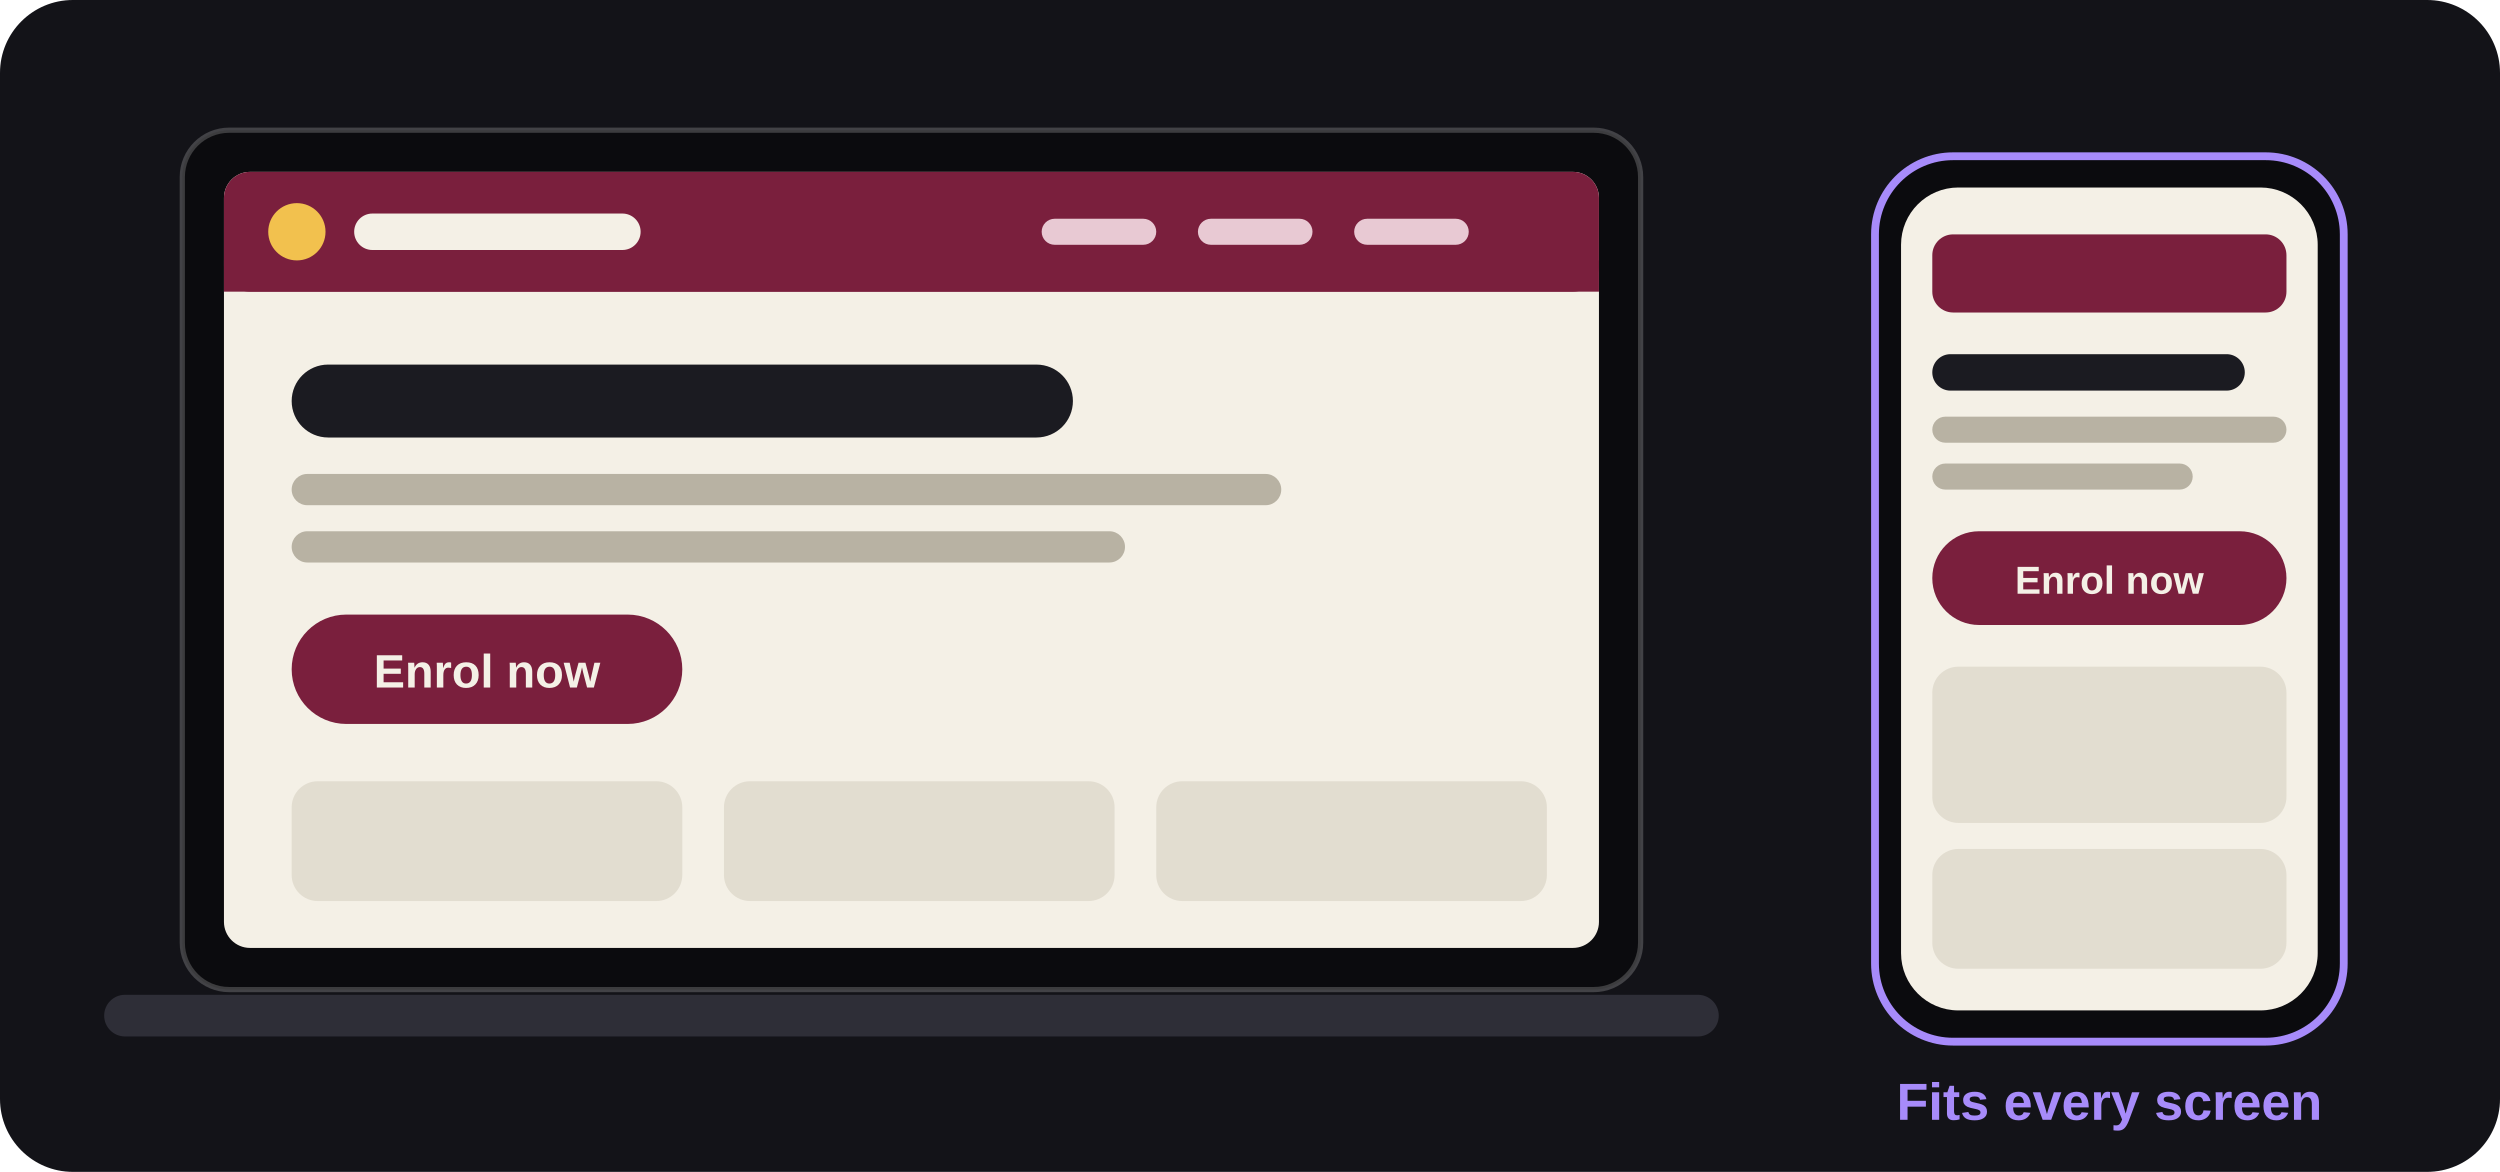
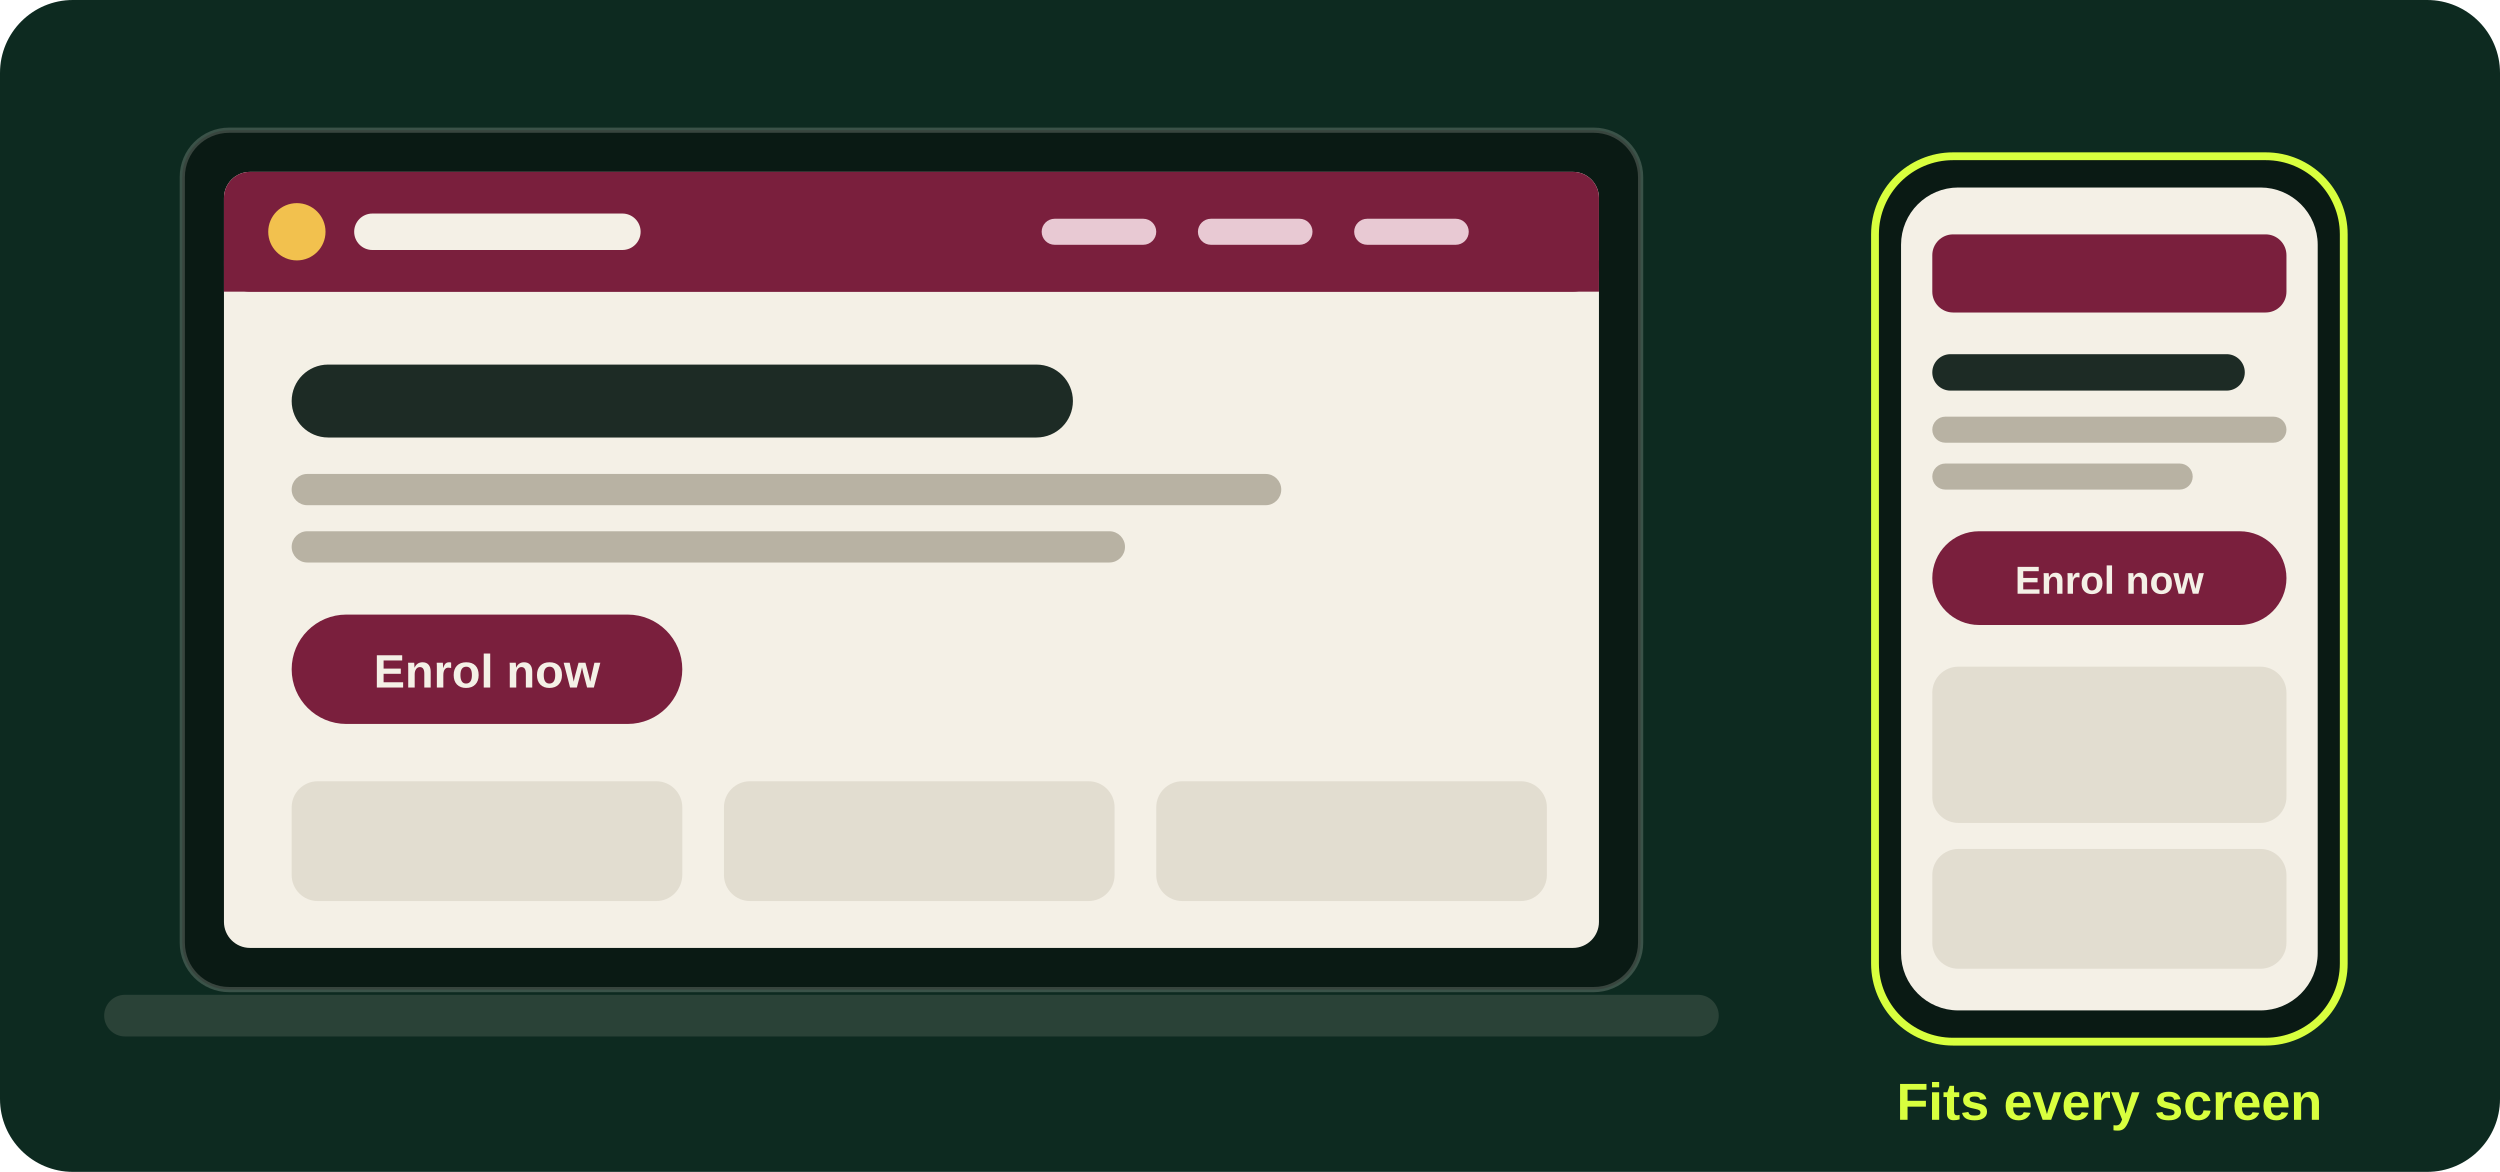
<svg xmlns="http://www.w3.org/2000/svg" viewBox="0 0 960 450" role="img" aria-labelledby="t">
-   <rect x="0" y="0" width="960" height="450" rx="28" fill="#131318" />
-   <rect x="70" y="50" width="560" height="330" rx="18" fill="#0b0b0e" stroke="rgba(255,255,255,.2)" stroke-width="2" />
+   <rect x="0" y="0" width="960" height="450" rx="28" fill="#0d2a20" />
+   <rect x="70" y="50" width="560" height="330" rx="18" fill="#0a1a14" stroke="rgba(244,240,230,.2)" stroke-width="2" />
  <rect x="86" y="66" width="528" height="298" rx="10" fill="#f4f0e6" />
  <rect x="86" y="66" width="528" height="46" rx="10" fill="#7a1f3d" />
  <rect x="86" y="100" width="528" height="12" rx="0" fill="#7a1f3d" />
  <circle cx="114" cy="89" r="11" fill="#f2c14e" />
  <rect x="136" y="82" width="110" height="14" rx="7" fill="#f4f0e6" />
  <rect x="400" y="84" width="44" height="10" rx="5" fill="#e8c9d3" />
  <rect x="460" y="84" width="44" height="10" rx="5" fill="#e8c9d3" />
  <rect x="520" y="84" width="44" height="10" rx="5" fill="#e8c9d3" />
-   <rect x="112" y="140" width="300" height="28" rx="14" fill="#1b1b21" />
+   <rect x="112" y="140" width="300" height="28" rx="14" fill="#1d2b25" />
  <rect x="112" y="182" width="380" height="12" rx="6" fill="#b8b2a3" />
  <rect x="112" y="204" width="320" height="12" rx="6" fill="#b8b2a3" />
  <rect x="112" y="236" width="150" height="42" rx="21" fill="#7a1f3d" />
  <text x="187" y="264" font-family="Arial,Helvetica,sans-serif" font-size="18" font-weight="700" fill="#f4f0e6" text-anchor="middle">Enrol now</text>
  <rect x="112" y="300" width="150" height="46" rx="10" fill="#e2ddd0" />
  <rect x="278" y="300" width="150" height="46" rx="10" fill="#e2ddd0" />
  <rect x="444" y="300" width="150" height="46" rx="10" fill="#e2ddd0" />
-   <rect x="40" y="382" width="620" height="16" rx="8" fill="#2e2e37" />
-   <rect x="720" y="60" width="180" height="340" rx="30" fill="#0b0b0e" stroke="#a78bfa" stroke-width="3" />
+   <rect x="40" y="382" width="620" height="16" rx="8" fill="#2a4237" />
+   <rect x="720" y="60" width="180" height="340" rx="30" fill="#0a1a14" stroke="#d8ff3e" stroke-width="3" />
  <rect x="730" y="72" width="160" height="316" rx="22" fill="#f4f0e6" />
  <rect x="742" y="90" width="136" height="30" rx="8" fill="#7a1f3d" />
-   <rect x="742" y="136" width="120" height="14" rx="7" fill="#1b1b21" />
+   <rect x="742" y="136" width="120" height="14" rx="7" fill="#1d2b25" />
  <rect x="742" y="160" width="136" height="10" rx="5" fill="#b8b2a3" />
  <rect x="742" y="178" width="100" height="10" rx="5" fill="#b8b2a3" />
  <rect x="742" y="204" width="136" height="36" rx="18" fill="#7a1f3d" />
  <text x="810" y="228" font-family="Arial,Helvetica,sans-serif" font-size="15" font-weight="700" fill="#f4f0e6" text-anchor="middle">Enrol now</text>
  <rect x="742" y="256" width="136" height="60" rx="10" fill="#e2ddd0" />
  <rect x="742" y="326" width="136" height="46" rx="10" fill="#e2ddd0" />
-   <text x="810" y="430" font-family="Arial,Helvetica,sans-serif" font-size="20" font-weight="700" fill="#a78bfa" text-anchor="middle">Fits every screen</text>
+   <text x="810" y="430" font-family="Arial,Helvetica,sans-serif" font-size="20" font-weight="700" fill="#d8ff3e" text-anchor="middle">Fits every screen</text>
</svg>
